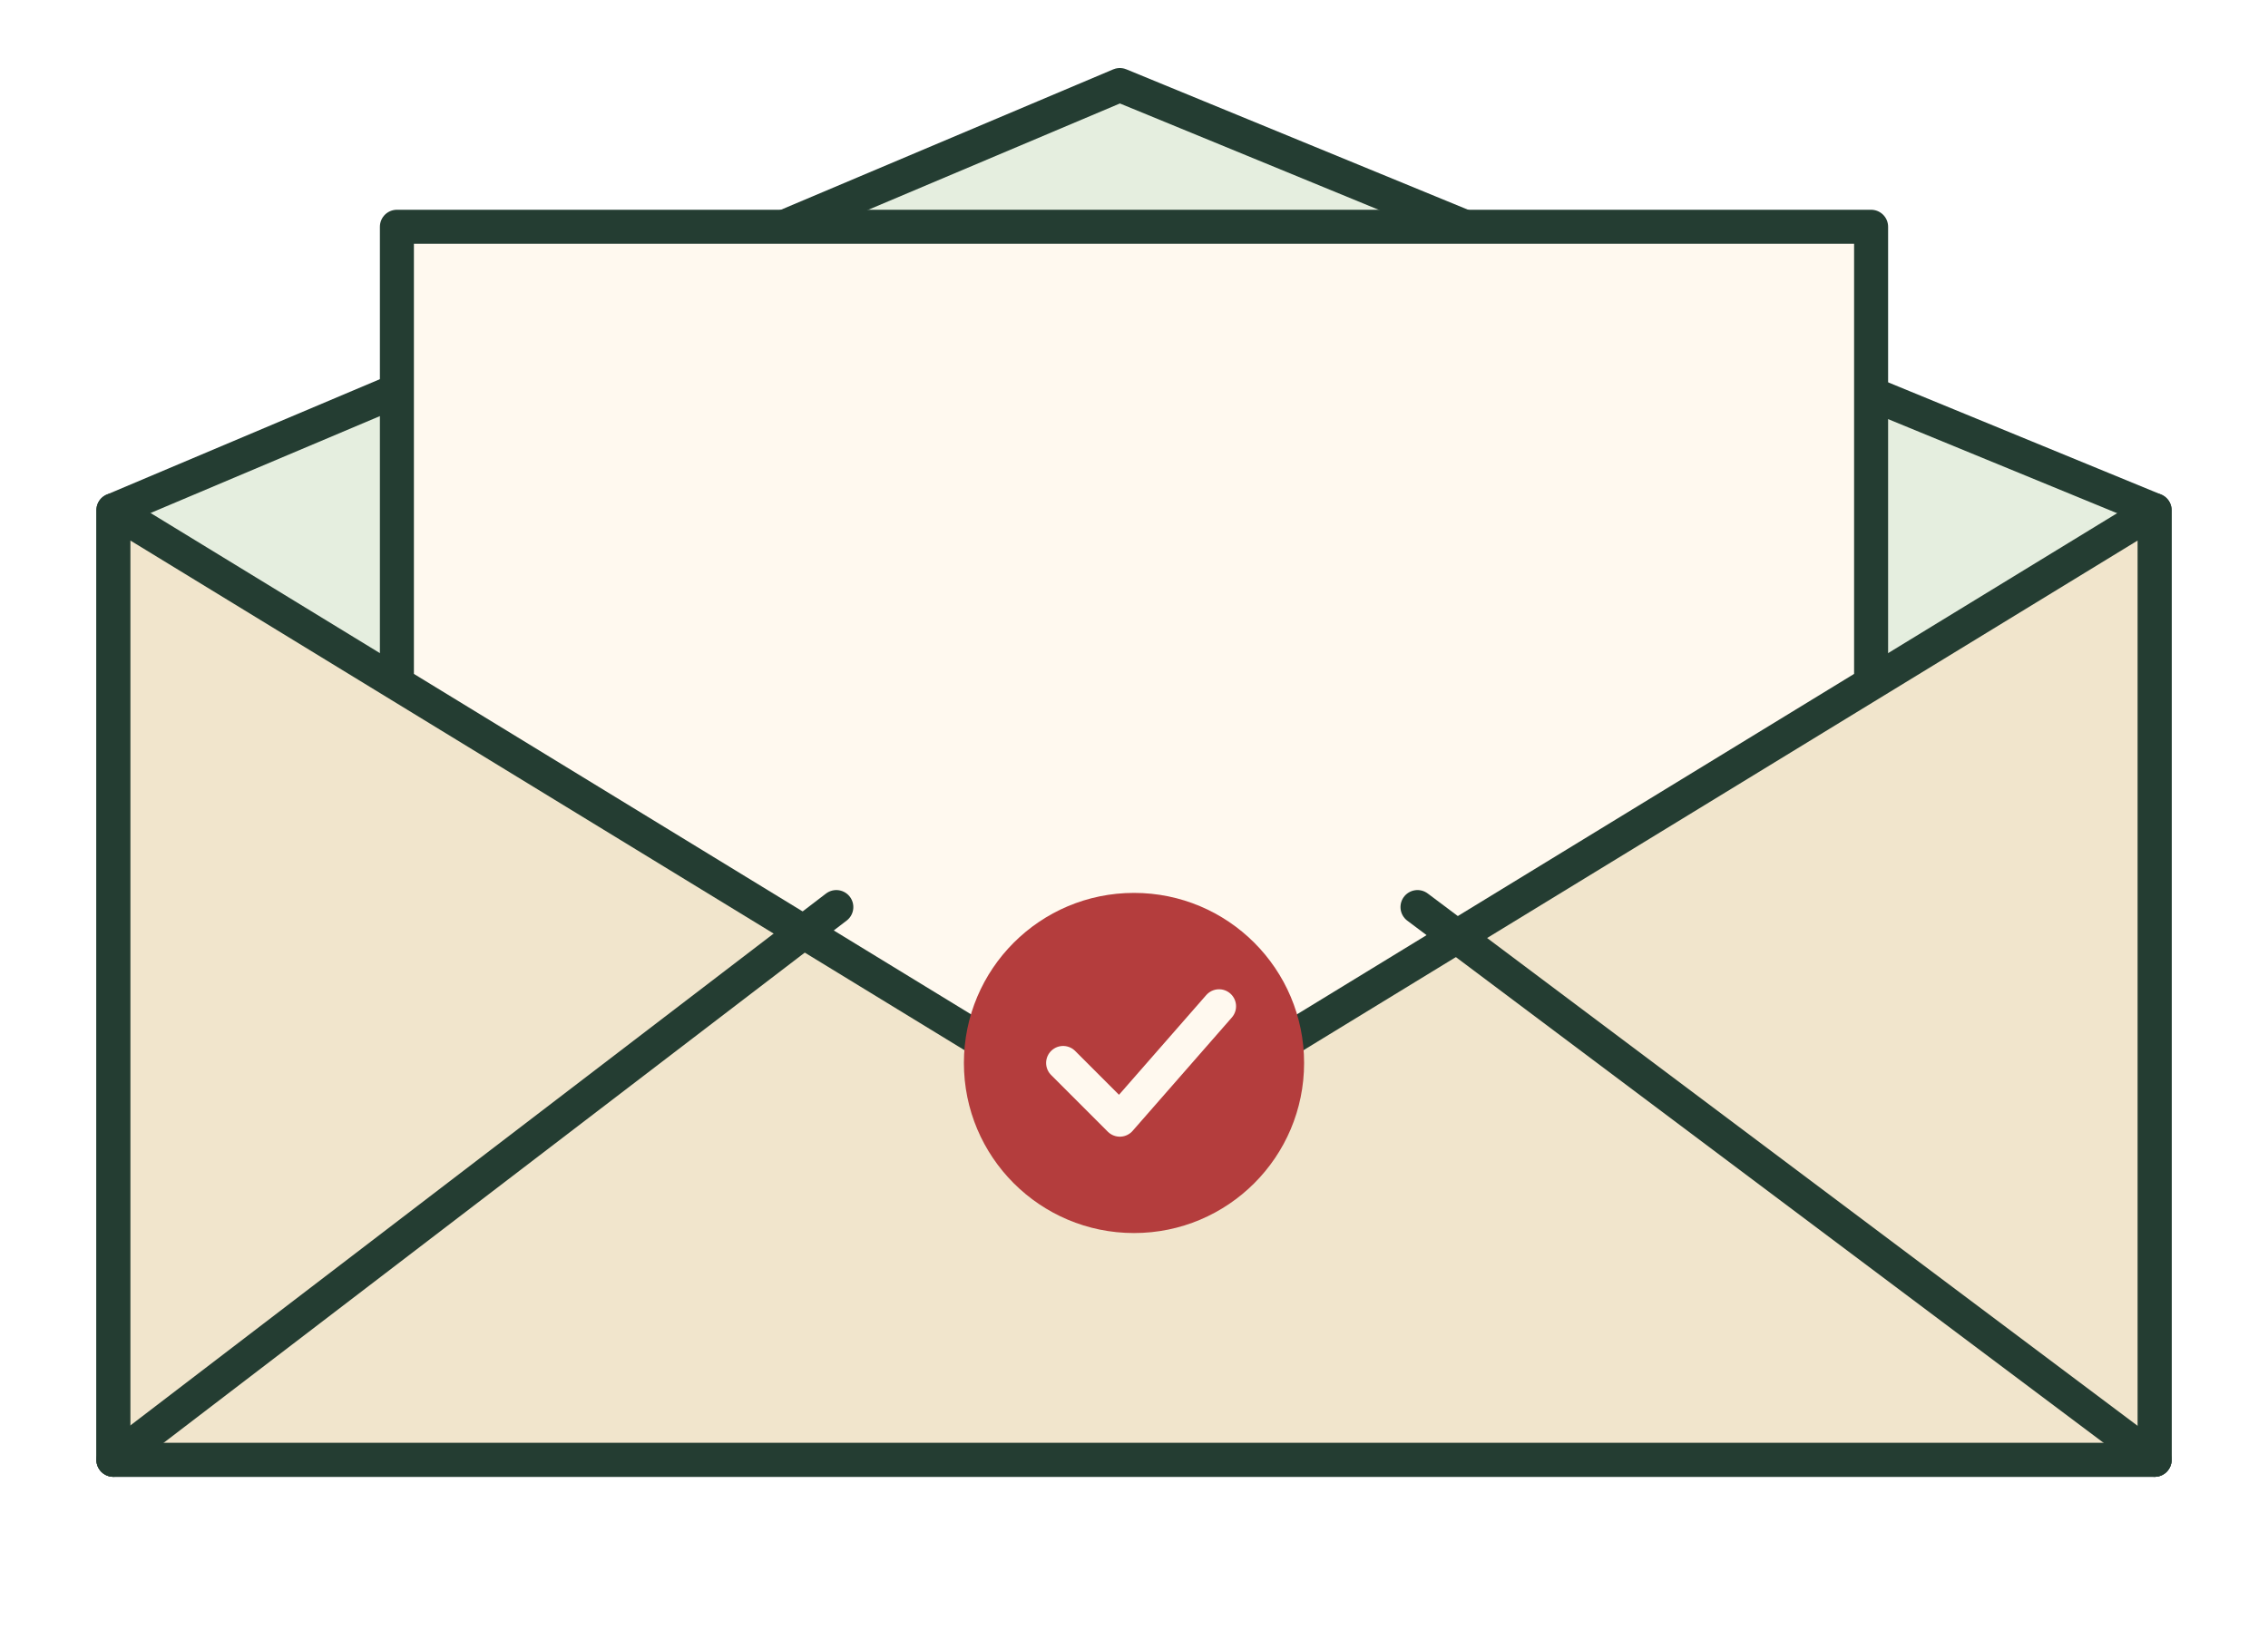
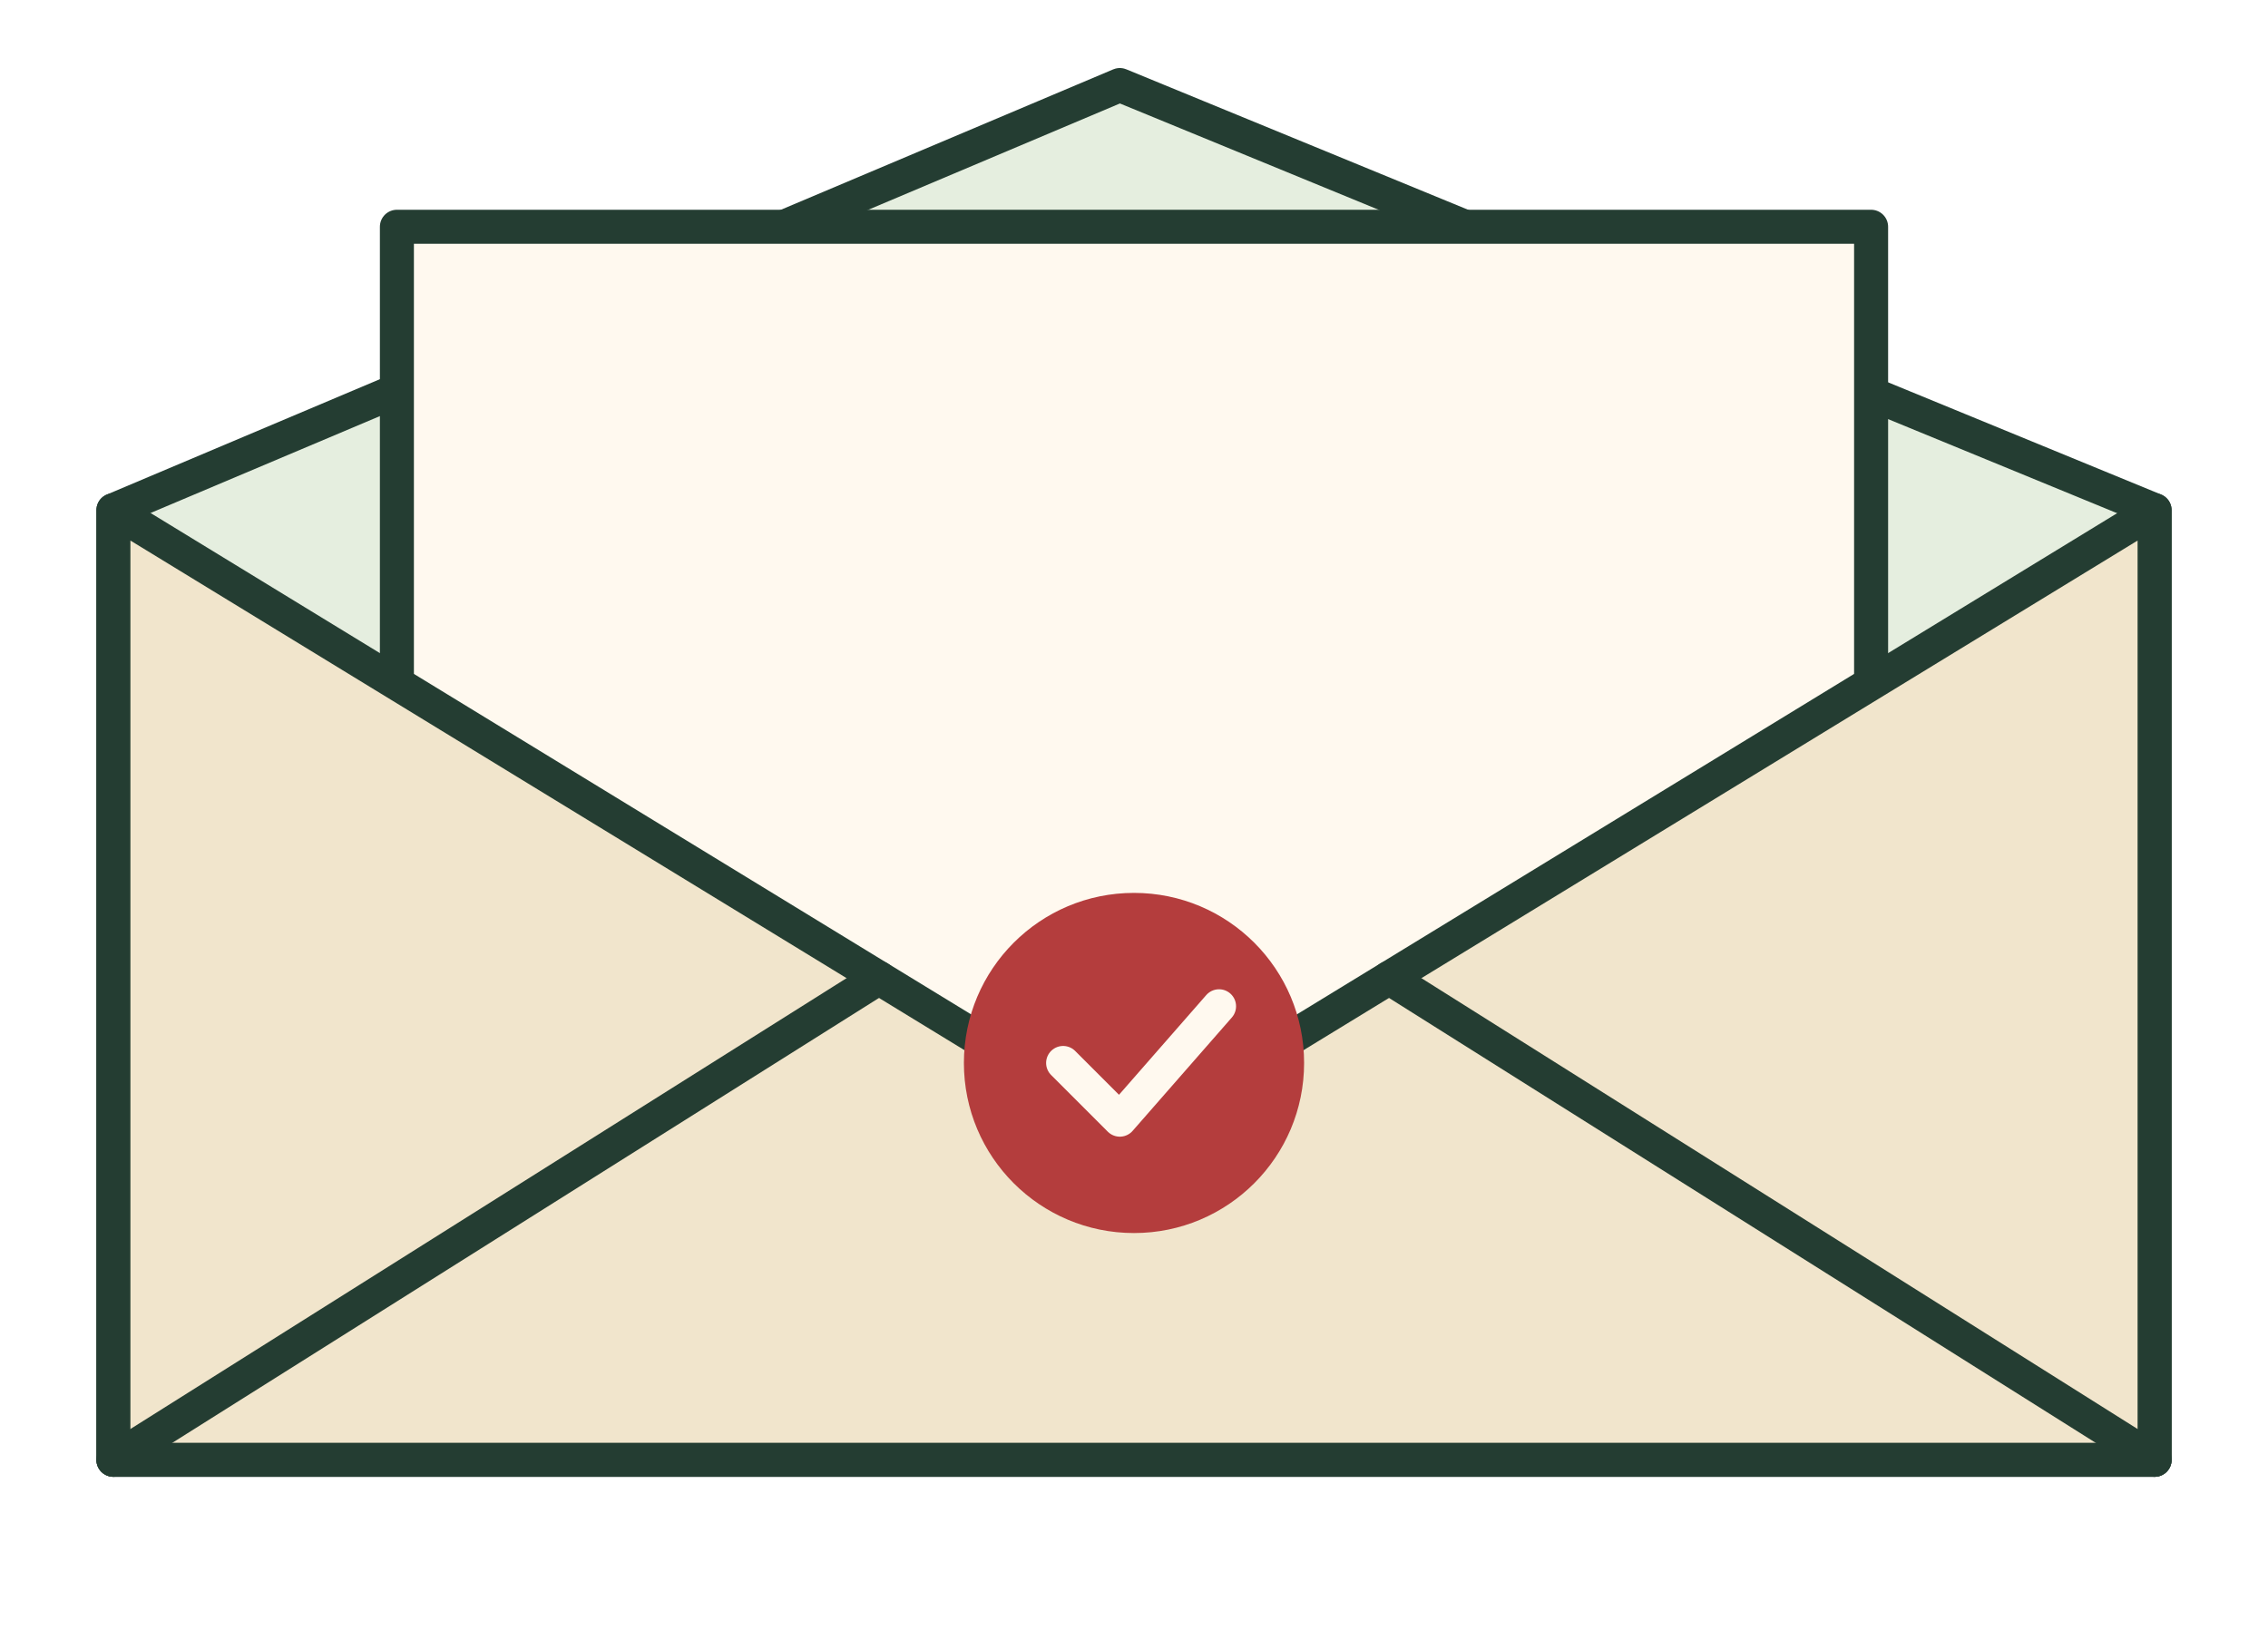
<svg xmlns="http://www.w3.org/2000/svg" viewBox="0 0 160 115" width="320" height="230">
  <defs>
    <symbol id="envelope" viewBox="0 0 160 115">
      <g stroke="#243D32" stroke-width="2.4" stroke-linecap="round" stroke-linejoin="round">
        <path d="m8 36 71-30 73 30v67H8Z" fill="#E5EEDF" />
-         <path d="M28 16h104v70H28Z" fill="#FFF9EF" />
+         <path class="envelope-letter" d="M28 16h104v70H28Z" fill="#FFF9EF" />
        <path d="M8 36 80 80l72-44v67H8Z" fill="#f1e5cc" />
-         <path d="m8 103 51-39m93 39-52-39" fill="none" />
+         <path d="M8 103 62 69M152 103 98 69" fill="none" />
      </g>
      <circle cx="80" cy="75" r="12" fill="#B43D3D" />
      <path d="m75 75 4 4 7-8" fill="none" stroke="#FFF9EF" stroke-width="2.4" stroke-linecap="round" stroke-linejoin="round" />
    </symbol>
  </defs>
  <use href="#envelope" x="0" y="0" width="160" height="115" />
</svg>
